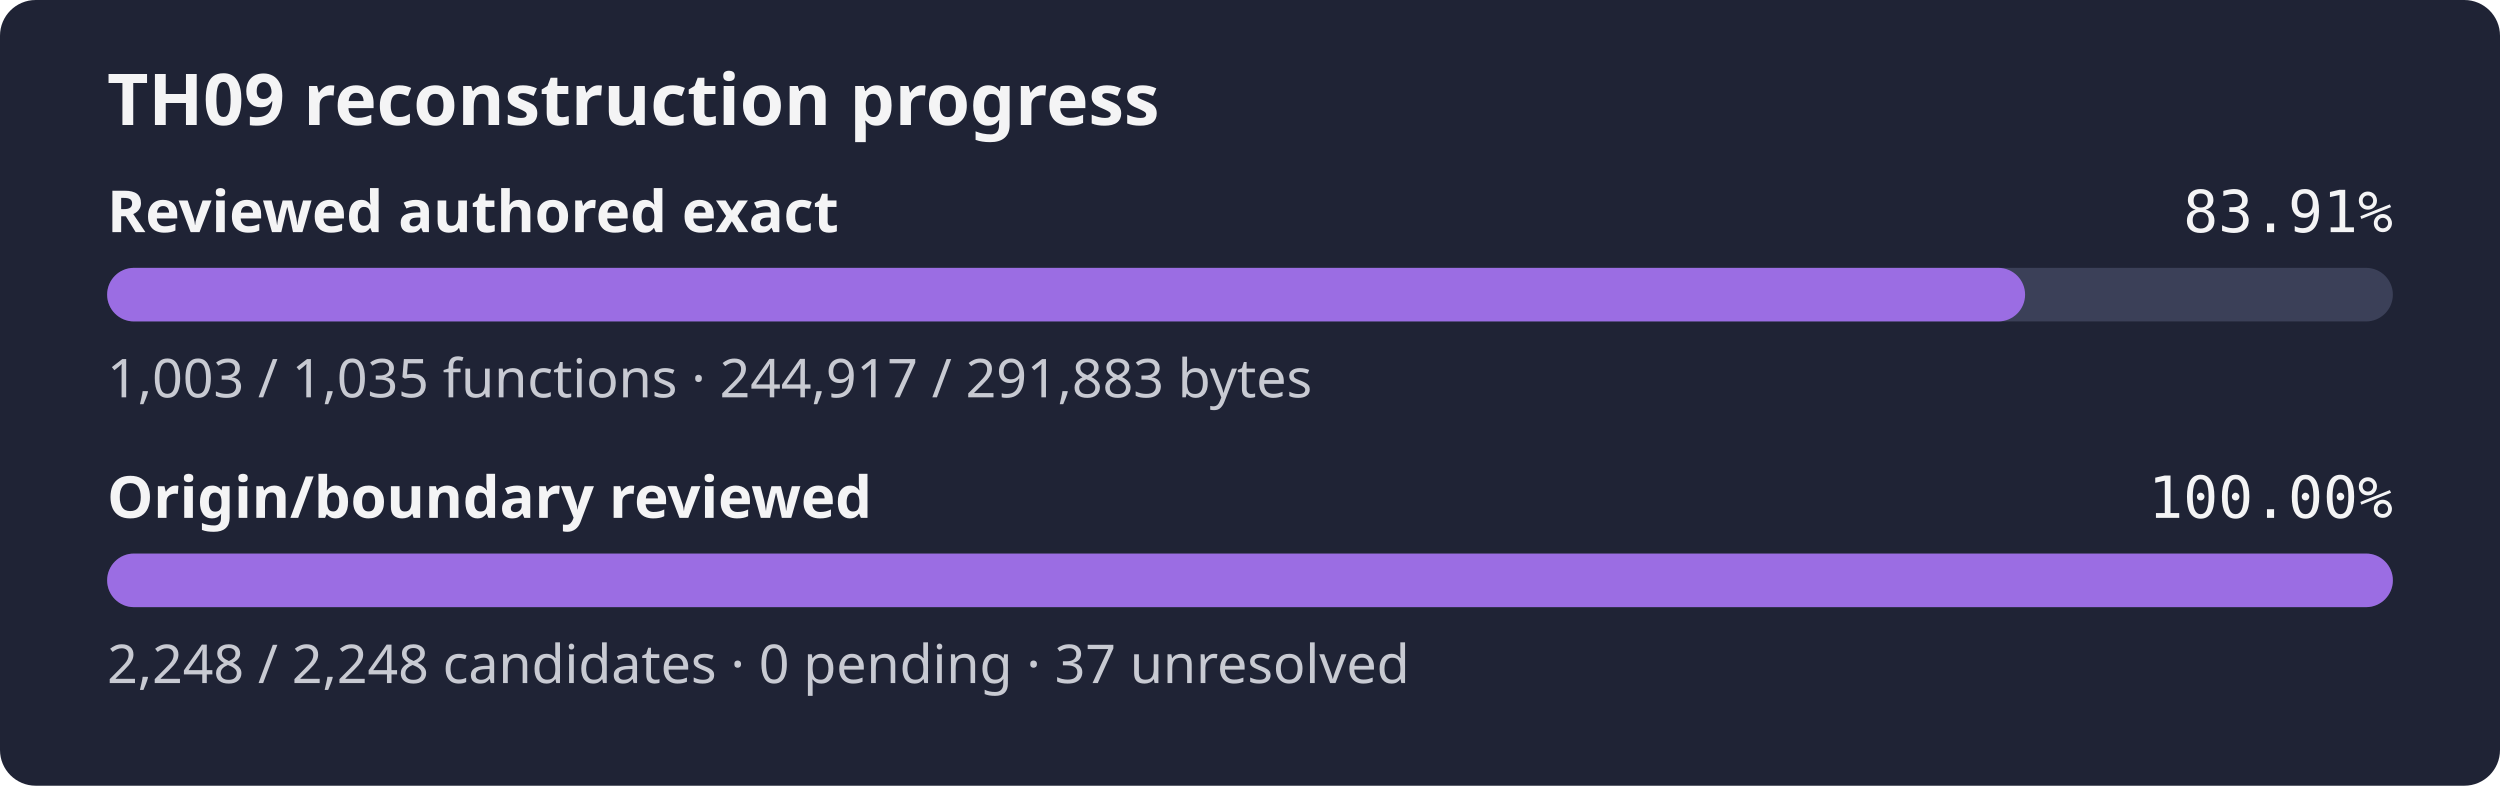
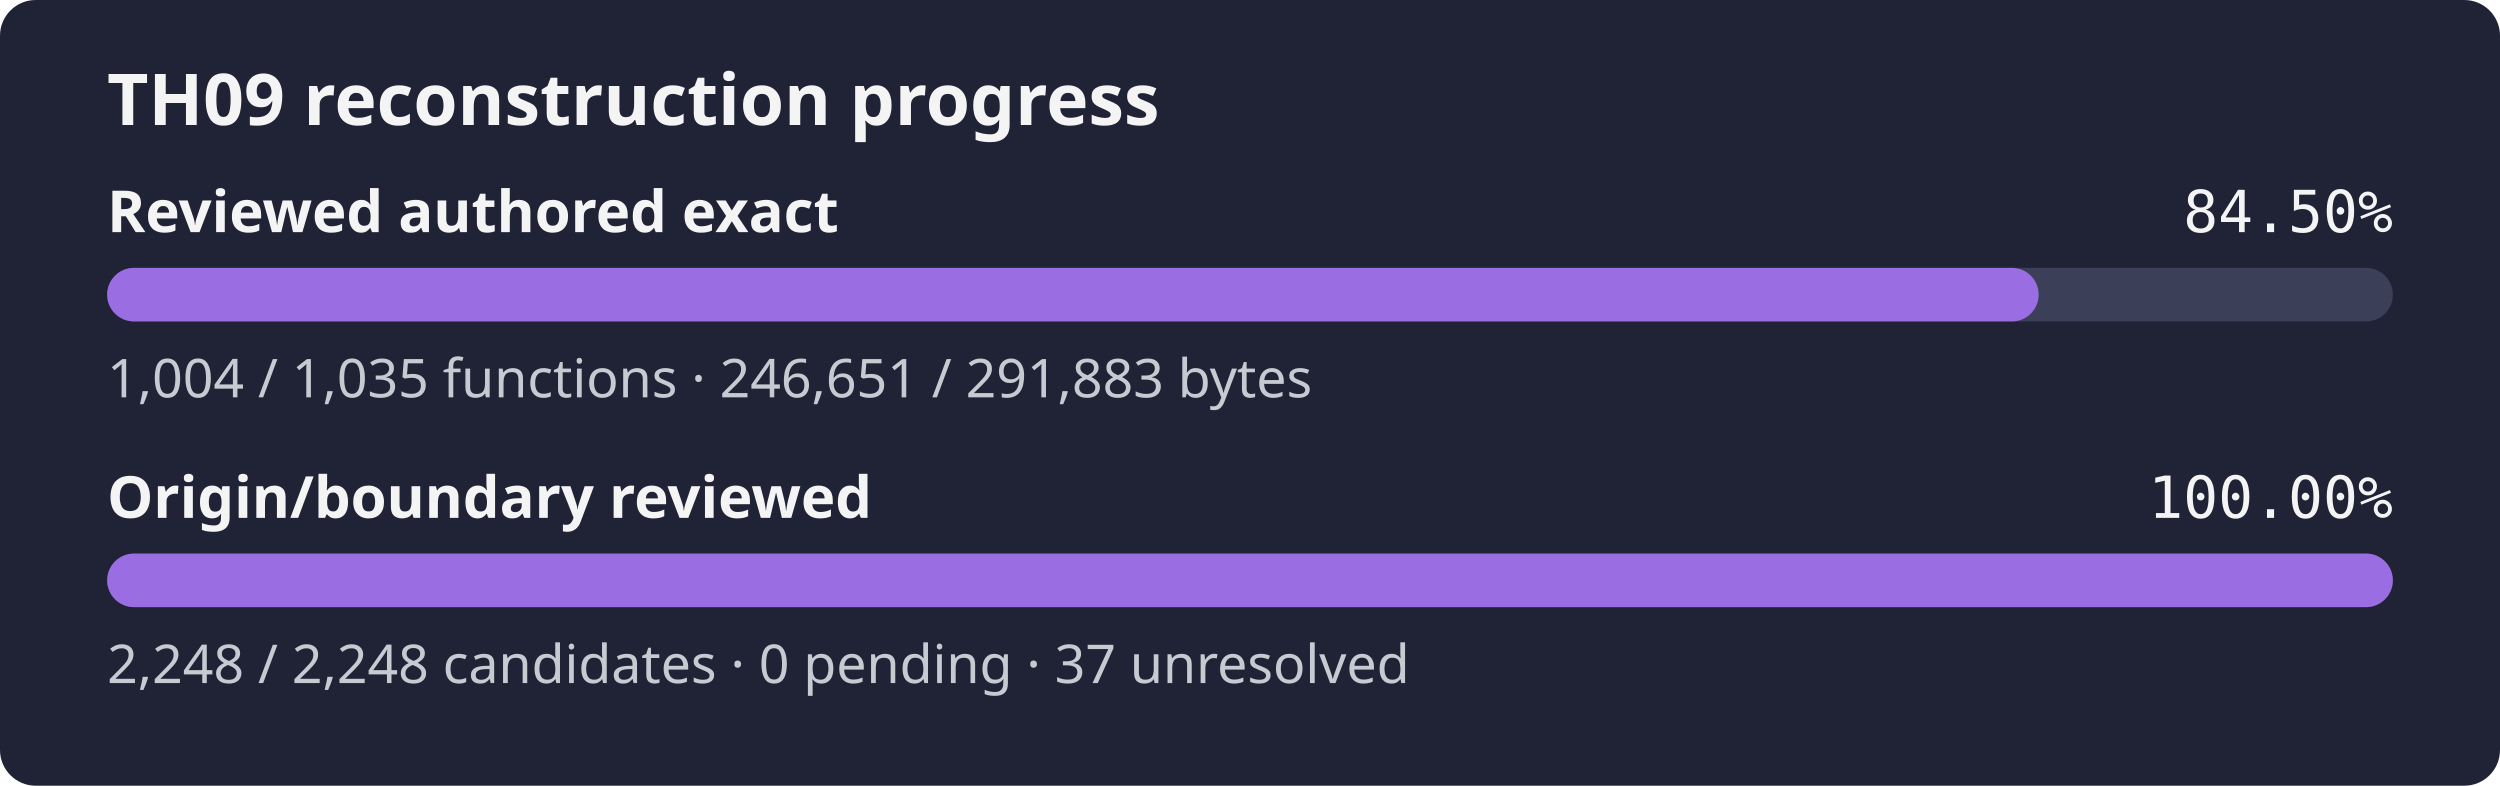
- <svg xmlns="http://www.w3.org/2000/svg" width="560" height="176" role="img" aria-label="TH09 reconstruction progress: reviewed authored 83.91% exact bytes, origin review 100.00%">
+ <svg xmlns="http://www.w3.org/2000/svg" width="560" height="176" role="img" aria-label="TH09 reconstruction progress: reviewed authored 84.50% exact bytes, origin review 100.00%">
  <rect width="560" height="176" rx="8" fill="#1f2335" />
  <text x="24" y="28" fill="#f4f4f5" font-family="sans-serif" font-size="16" font-weight="600">TH09 reconstruction progress</text>
  <text x="24" y="52" fill="#f4f4f5" font-family="sans-serif" font-size="13" font-weight="600">Reviewed authored exact</text>
-   <text x="536" y="52" fill="#f4f4f5" text-anchor="end" font-family="monospace" font-size="13">83.91%</text>
+   <text x="536" y="52" fill="#f4f4f5" text-anchor="end" font-family="monospace" font-size="13">84.50%</text>
  <rect x="24" y="60" width="512" height="12" rx="6" fill="#3b4058" />
-   <rect x="24" y="60" width="429.62" height="12" rx="6" fill="#9b6de3" />
-   <text x="24" y="89" fill="#c8cad2" font-family="sans-serif" font-size="12">1,003 / 1,035 functions · 244,917 / 291,883 bytes</text>
+   <rect x="24" y="60" width="432.66" height="12" rx="6" fill="#9b6de3" />
+   <text x="24" y="89" fill="#c8cad2" font-family="sans-serif" font-size="12">1,004 / 1,035 functions · 246,651 / 291,883 bytes</text>
  <text x="24" y="116" fill="#f4f4f5" font-family="sans-serif" font-size="13" font-weight="600">Origin/boundary reviewed</text>
  <text x="536" y="116" fill="#f4f4f5" text-anchor="end" font-family="monospace" font-size="13">100.00%</text>
  <rect x="24" y="124" width="512" height="12" rx="6" fill="#3b4058" />
  <rect x="24" y="124" width="512.00" height="12" rx="6" fill="#9b6de3" />
  <text x="24" y="153" fill="#c8cad2" font-family="sans-serif" font-size="12">2,248 / 2,248 candidates · 0 pending · 37 unresolved</text>
</svg>
